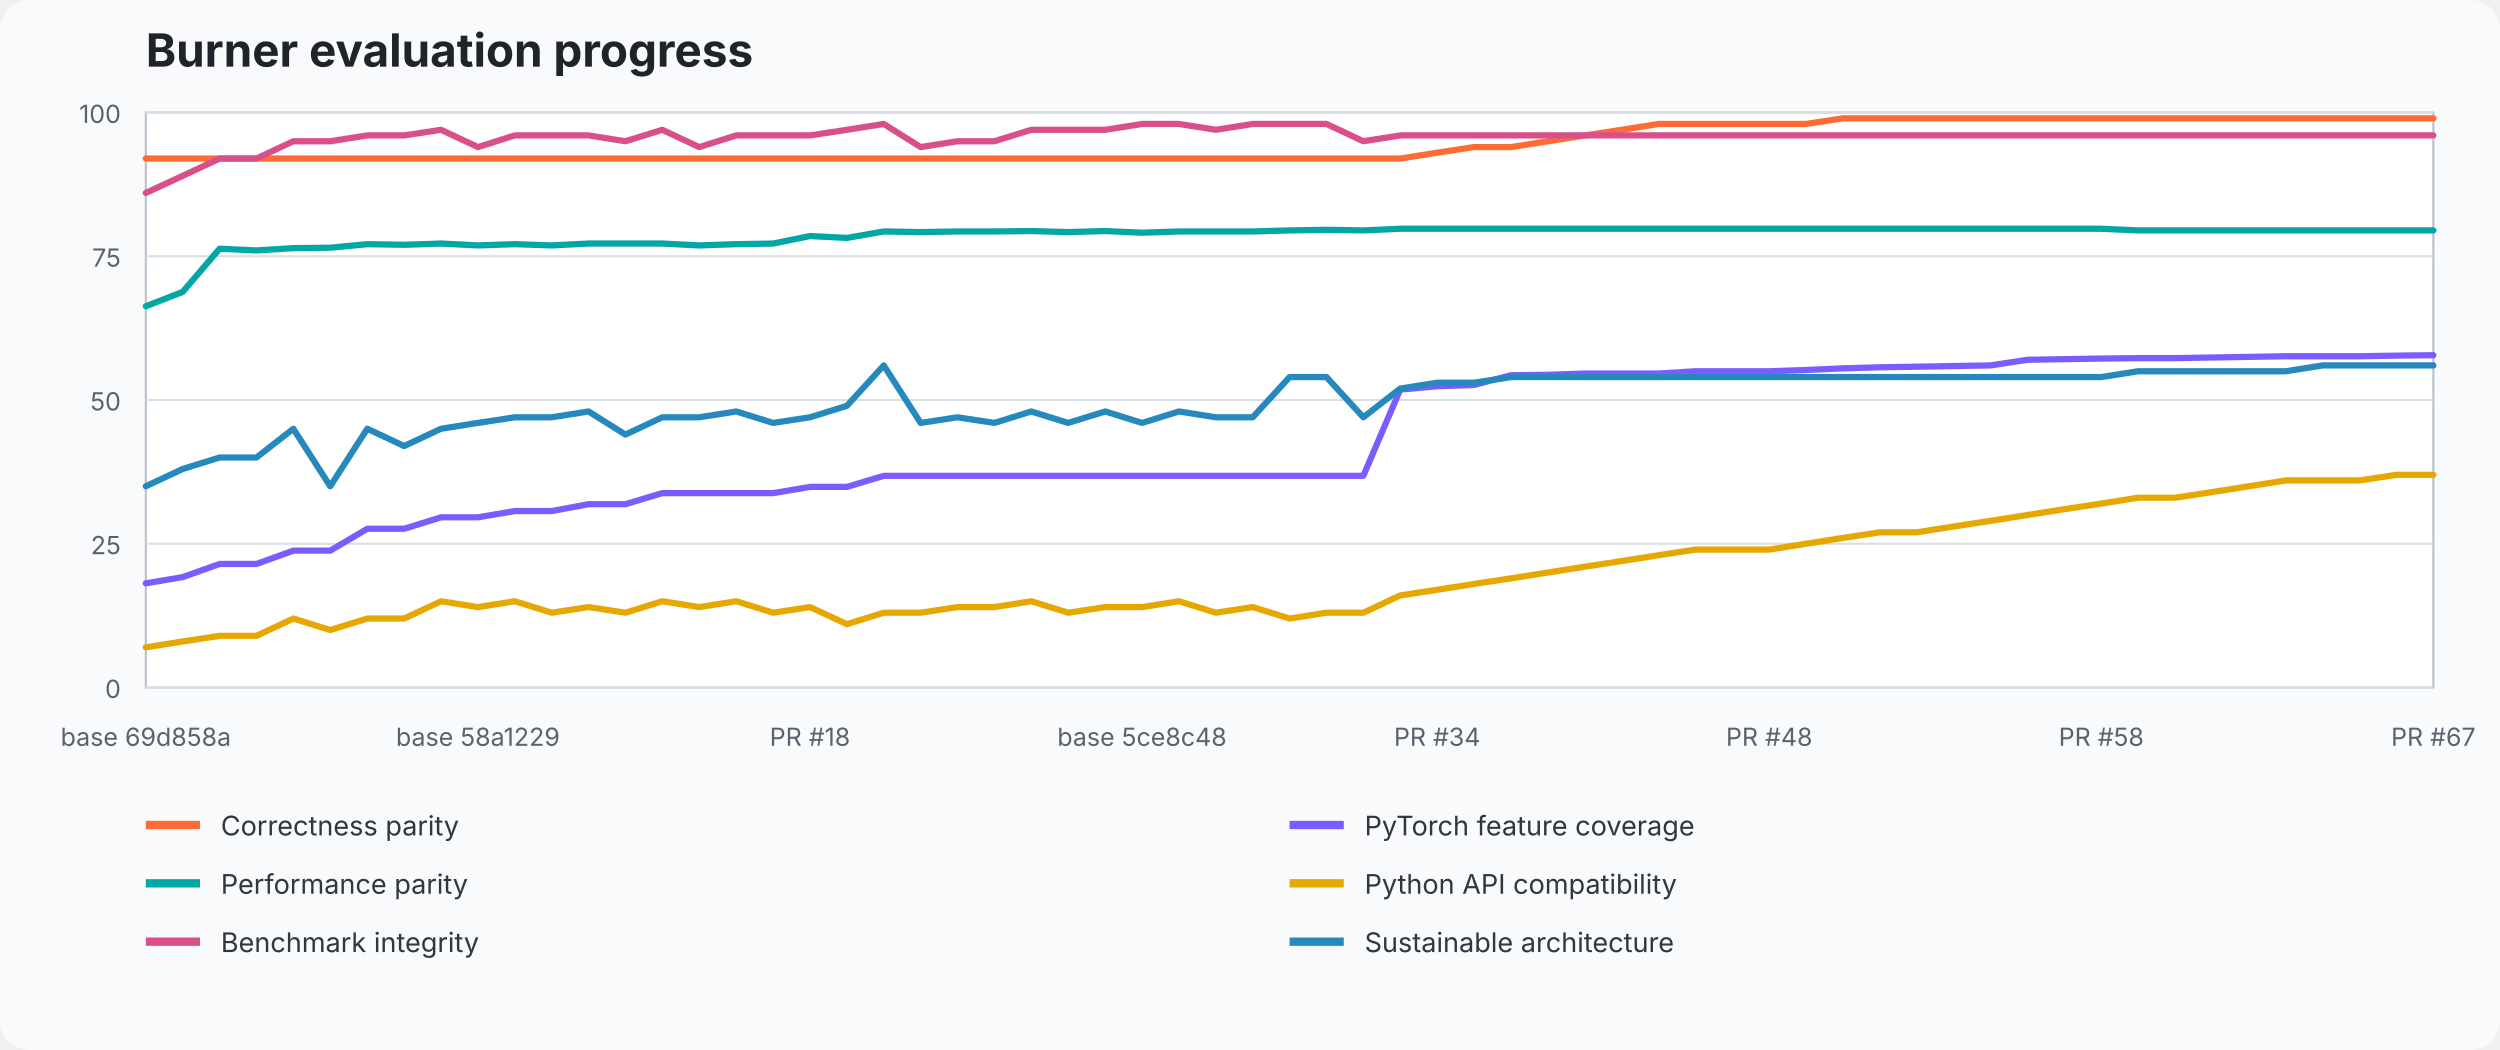
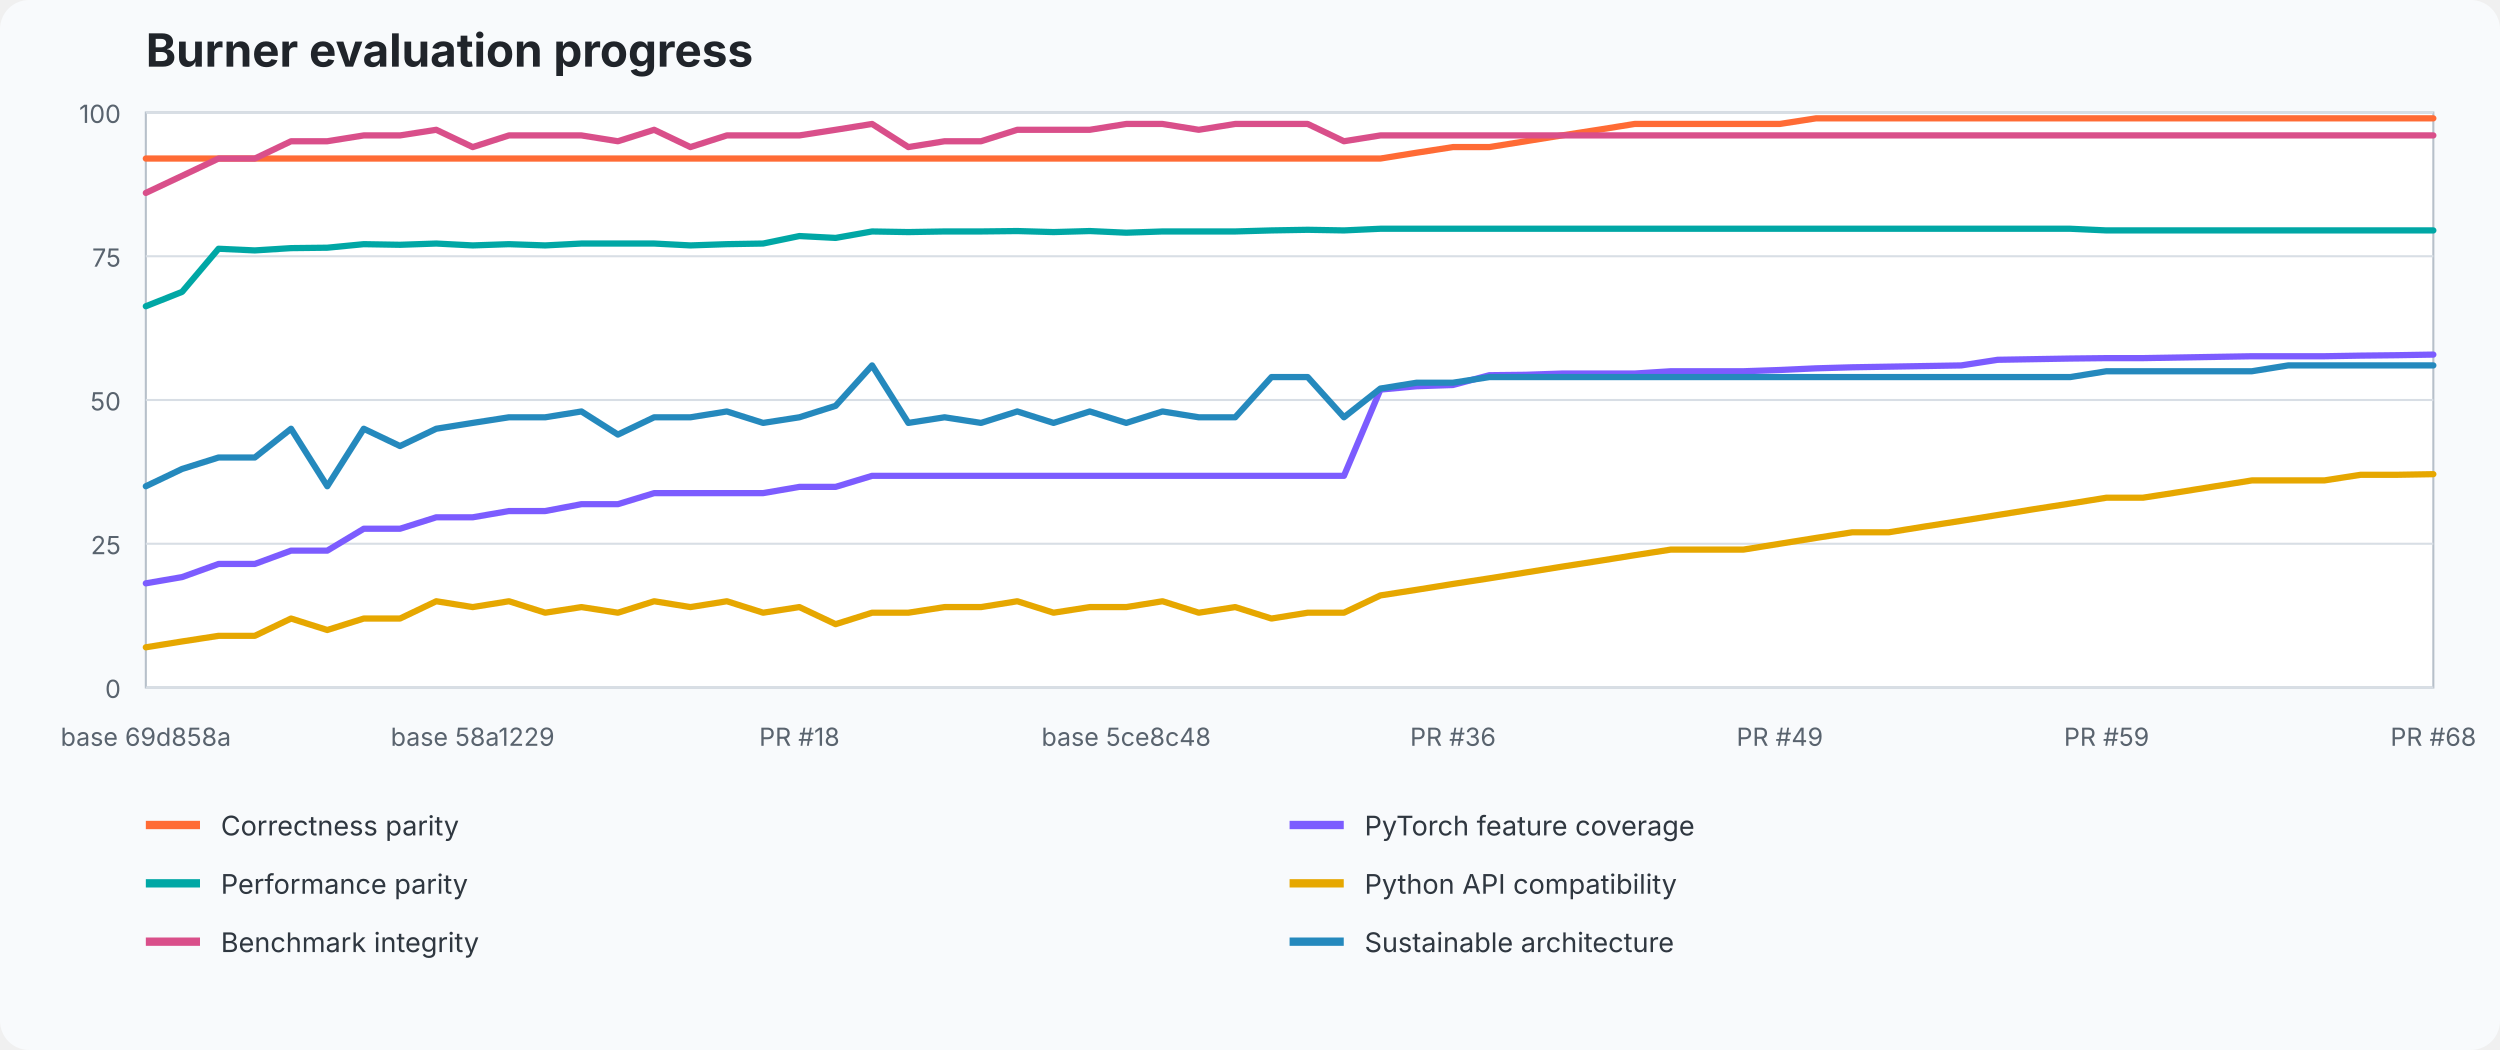
<svg xmlns="http://www.w3.org/2000/svg" width="1200" height="504" viewBox="0 0 1200 504" role="img" aria-labelledby="title desc">
  <style>text{font-family:ui-sans-serif,system-ui,-apple-system,BlinkMacSystemFont,"Segoe UI",sans-serif}.title{font-size:22px;font-weight:700;fill:#20242a}.axis{font-size:12px;fill:#59636e}.legend{font-size:13px;fill:#2f3740}.grid{stroke:#d8dee5;stroke-width:1}.plot{fill:#fff;stroke:#b7c0ca}</style>
  <rect width="100%" height="100%" fill="#f8fafc" rx="14" />
  <text x="70" y="32" class="title">Burner evaluation progress</text>
  <rect x="70" y="54" width="1098" height="276" class="plot" />
  <line x1="70" y1="330" x2="1168" y2="330" class="grid" />
  <text x="58" y="335" text-anchor="end" class="axis">0</text>
  <line x1="70" y1="261" x2="1168" y2="261" class="grid" />
  <text x="58" y="266" text-anchor="end" class="axis">25</text>
  <line x1="70" y1="192" x2="1168" y2="192" class="grid" />
  <text x="58" y="197" text-anchor="end" class="axis">50</text>
  <line x1="70" y1="123" x2="1168" y2="123" class="grid" />
  <text x="58" y="128" text-anchor="end" class="axis">75</text>
  <line x1="70" y1="54" x2="1168" y2="54" class="grid" />
  <text x="58" y="59" text-anchor="end" class="axis">100</text>
-   <polyline points="70.0,76.1 87.7,76.1 105.4,76.1 123.1,76.1 140.8,76.1 158.5,76.1 176.3,76.1 194.0,76.1 211.7,76.1 229.4,76.1 247.1,76.1 264.8,76.1 282.5,76.1 300.2,76.1 317.9,76.1 335.6,76.1 353.4,76.1 371.1,76.1 388.8,76.1 406.5,76.1 424.2,76.1 441.9,76.1 459.6,76.1 477.3,76.1 495.0,76.1 512.7,76.1 530.5,76.1 548.2,76.1 565.9,76.1 583.6,76.1 601.3,76.1 619.0,76.1 636.7,76.1 654.4,76.1 672.1,76.1 689.8,73.3 707.5,70.6 725.3,70.6 743.0,67.8 760.7,65.0 778.4,62.3 796.1,59.5 813.8,59.5 831.5,59.5 849.2,59.5 866.9,59.5 884.6,56.8 902.4,56.8 920.1,56.8 937.8,56.8 955.5,56.8 973.2,56.8 990.9,56.8 1008.6,56.8 1026.3,56.8 1044.0,56.8 1061.7,56.8 1079.5,56.8 1097.2,56.8 1114.9,56.8 1132.6,56.8 1150.3,56.8 1168.0,56.8" fill="none" stroke="#ff6b35" stroke-width="3" stroke-linejoin="round" stroke-linecap="round" />
-   <polyline points="70.0,280.0 87.7,277.0 105.4,270.7 123.1,270.7 140.8,264.3 158.5,264.3 176.3,253.8 194.0,253.8 211.7,248.3 229.4,248.3 247.1,245.3 264.8,245.3 282.5,242.0 300.2,242.0 317.9,236.7 335.6,236.7 353.4,236.7 371.1,236.7 388.8,233.7 406.5,233.7 424.2,228.4 441.9,228.4 459.6,228.4 477.3,228.4 495.0,228.4 512.7,228.4 530.5,228.4 548.2,228.4 565.9,228.4 583.6,228.4 601.3,228.4 619.0,228.4 636.7,228.4 654.4,228.4 672.1,187.0 689.8,185.4 707.5,184.8 725.3,180.1 743.0,179.9 760.7,179.3 778.4,179.3 796.1,179.3 813.8,178.2 831.5,178.2 849.2,178.2 866.9,177.6 884.6,176.8 902.4,176.3 920.1,176.0 937.8,175.7 955.5,175.4 973.2,172.7 990.9,172.4 1008.6,172.1 1026.3,171.9 1044.0,171.9 1061.7,171.6 1079.5,171.3 1097.2,171.0 1114.9,171.0 1132.6,171.0 1150.3,170.7 1168.0,170.5" fill="none" stroke="#7c5cff" stroke-width="3" stroke-linejoin="round" stroke-linecap="round" />
-   <polyline points="70.0,147.0 87.7,140.1 105.4,119.4 123.1,120.2 140.8,119.1 158.5,118.9 176.3,117.2 194.0,117.5 211.7,116.9 229.4,117.8 247.1,117.2 264.8,117.8 282.5,116.9 300.2,116.9 317.9,116.9 335.6,117.8 353.4,117.2 371.1,116.9 388.8,113.3 406.5,114.2 424.2,111.1 441.9,111.4 459.6,111.1 477.3,111.1 495.0,110.9 512.7,111.4 530.5,110.9 548.2,111.7 565.9,111.1 583.6,111.1 601.3,111.1 619.0,110.6 636.7,110.3 654.4,110.6 672.1,109.8 689.8,109.8 707.5,109.8 725.3,109.8 743.0,109.8 760.7,109.8 778.4,109.8 796.1,109.8 813.8,109.8 831.5,109.8 849.2,109.8 866.9,109.8 884.6,109.8 902.4,109.8 920.1,109.8 937.8,109.8 955.5,109.8 973.2,109.8 990.9,109.8 1008.6,109.8 1026.3,110.6 1044.0,110.6 1061.7,110.6 1079.5,110.6 1097.2,110.6 1114.9,110.6 1132.6,110.6 1150.3,110.6 1168.0,110.6" fill="none" stroke="#00a7a5" stroke-width="3" stroke-linejoin="round" stroke-linecap="round" />
-   <polyline points="70.0,310.7 87.7,307.9 105.4,305.2 123.1,305.2 140.8,296.9 158.5,302.4 176.3,296.9 194.0,296.9 211.7,288.6 229.4,291.4 247.1,288.6 264.8,294.1 282.5,291.4 300.2,294.1 317.9,288.6 335.6,291.4 353.4,288.6 371.1,294.1 388.8,291.4 406.5,299.6 424.2,294.1 441.9,294.1 459.6,291.4 477.3,291.4 495.0,288.6 512.7,294.1 530.5,291.4 548.2,291.4 565.9,288.6 583.6,294.1 601.3,291.4 619.0,296.9 636.7,294.1 654.4,294.1 672.1,285.8 689.8,283.1 707.5,280.3 725.3,277.6 743.0,274.8 760.7,272.0 778.4,269.3 796.1,266.5 813.8,263.8 831.5,263.8 849.2,263.8 866.9,261.0 884.6,258.2 902.4,255.5 920.1,255.5 937.8,252.7 955.5,250.0 973.2,247.2 990.9,244.4 1008.6,241.7 1026.3,238.9 1044.0,238.9 1061.7,236.2 1079.5,233.4 1097.2,230.6 1114.9,230.6 1132.6,230.6 1150.3,227.9 1168.0,227.9" fill="none" stroke="#e6a700" stroke-width="3" stroke-linejoin="round" stroke-linecap="round" />
-   <polyline points="70.0,92.6 87.7,84.4 105.4,76.1 123.1,76.1 140.8,67.8 158.5,67.8 176.3,65.0 194.0,65.0 211.7,62.3 229.4,70.6 247.1,65.0 264.8,65.0 282.5,65.0 300.2,67.8 317.9,62.3 335.6,70.6 353.4,65.0 371.1,65.0 388.8,65.0 406.5,62.3 424.2,59.5 441.9,70.6 459.6,67.8 477.3,67.8 495.0,62.3 512.7,62.3 530.5,62.3 548.2,59.5 565.9,59.5 583.6,62.3 601.3,59.5 619.0,59.5 636.7,59.5 654.4,67.8 672.1,65.0 689.8,65.0 707.5,65.0 725.3,65.0 743.0,65.0 760.7,65.0 778.4,65.0 796.1,65.0 813.8,65.0 831.5,65.0 849.2,65.0 866.9,65.0 884.6,65.0 902.4,65.0 920.1,65.0 937.8,65.0 955.5,65.0 973.2,65.0 990.9,65.0 1008.6,65.0 1026.3,65.0 1044.0,65.0 1061.7,65.0 1079.5,65.0 1097.2,65.0 1114.9,65.0 1132.6,65.0 1150.3,65.0 1168.0,65.0" fill="none" stroke="#d94f8a" stroke-width="3" stroke-linejoin="round" stroke-linecap="round" />
-   <polyline points="70.0,233.4 87.7,225.1 105.4,219.6 123.1,219.6 140.8,205.8 158.5,233.4 176.3,205.8 194.0,214.1 211.7,205.8 229.4,203.0 247.1,200.3 264.8,200.3 282.5,197.5 300.2,208.6 317.9,200.3 335.6,200.3 353.4,197.5 371.1,203.0 388.8,200.3 406.5,194.8 424.2,175.4 441.9,203.0 459.6,200.3 477.3,203.0 495.0,197.5 512.7,203.0 530.5,197.5 548.2,203.0 565.9,197.5 583.6,200.3 601.3,200.3 619.0,181.0 636.7,181.0 654.4,200.3 672.1,186.5 689.8,183.7 707.5,183.7 725.3,181.0 743.0,181.0 760.7,181.0 778.4,181.0 796.1,181.0 813.8,181.0 831.5,181.0 849.2,181.0 866.9,181.0 884.6,181.0 902.4,181.0 920.1,181.0 937.8,181.0 955.5,181.0 973.2,181.0 990.9,181.0 1008.6,181.0 1026.3,178.2 1044.0,178.2 1061.7,178.2 1079.5,178.2 1097.2,178.2 1114.9,175.4 1132.6,175.4 1150.3,175.4 1168.0,175.4" fill="none" stroke="#2589bd" stroke-width="3" stroke-linejoin="round" stroke-linecap="round" />
+   <polyline points="70.0,76.1 87.4,76.1 104.9,76.1 122.3,76.1 139.7,76.1 157.1,76.1 174.6,76.1 192.0,76.1 209.4,76.1 226.9,76.1 244.3,76.1 261.7,76.1 279.1,76.1 296.6,76.1 314.0,76.1 331.4,76.1 348.9,76.1 366.3,76.1 383.7,76.1 401.1,76.1 418.6,76.1 436.0,76.1 453.4,76.1 470.9,76.1 488.3,76.1 505.7,76.1 523.1,76.1 540.6,76.1 558.0,76.1 575.4,76.1 592.9,76.1 610.3,76.1 627.7,76.1 645.1,76.1 662.6,76.1 680.0,73.3 697.4,70.6 714.9,70.6 732.3,67.8 749.7,65.0 767.1,62.3 784.6,59.5 802.0,59.5 819.4,59.5 836.9,59.5 854.3,59.5 871.7,56.8 889.1,56.8 906.6,56.8 924.0,56.8 941.4,56.8 958.9,56.8 976.3,56.8 993.7,56.8 1011.1,56.8 1028.6,56.8 1046.0,56.8 1063.4,56.8 1080.9,56.8 1098.3,56.8 1115.7,56.8 1133.1,56.8 1150.6,56.8 1168.0,56.8" fill="none" stroke="#ff6b35" stroke-width="3" stroke-linejoin="round" stroke-linecap="round" />
+   <polyline points="70.0,280.0 87.4,277.0 104.9,270.7 122.3,270.7 139.7,264.3 157.1,264.3 174.6,253.8 192.0,253.8 209.4,248.3 226.9,248.3 244.3,245.3 261.7,245.3 279.1,242.0 296.6,242.0 314.0,236.7 331.4,236.7 348.9,236.7 366.3,236.7 383.7,233.7 401.1,233.7 418.6,228.4 436.0,228.4 453.4,228.4 470.9,228.4 488.3,228.4 505.7,228.4 523.1,228.4 540.6,228.4 558.0,228.4 575.4,228.4 592.9,228.4 610.3,228.4 627.7,228.4 645.1,228.4 662.6,187.0 680.0,185.4 697.4,184.8 714.9,180.1 732.3,179.9 749.7,179.3 767.1,179.3 784.6,179.3 802.0,178.2 819.4,178.2 836.9,178.2 854.3,177.6 871.7,176.8 889.1,176.3 906.6,176.0 924.0,175.7 941.4,175.4 958.9,172.7 976.3,172.4 993.7,172.1 1011.1,171.9 1028.6,171.9 1046.0,171.6 1063.4,171.3 1080.9,171.0 1098.3,171.0 1115.7,171.0 1133.1,170.7 1150.6,170.5 1168.0,170.2" fill="none" stroke="#7c5cff" stroke-width="3" stroke-linejoin="round" stroke-linecap="round" />
+   <polyline points="70.0,147.0 87.4,140.1 104.9,119.4 122.3,120.2 139.7,119.1 157.1,118.9 174.6,117.2 192.0,117.5 209.4,116.9 226.9,117.8 244.3,117.2 261.7,117.8 279.1,116.9 296.6,116.9 314.0,116.9 331.4,117.8 348.9,117.2 366.3,116.9 383.7,113.3 401.1,114.2 418.6,111.1 436.0,111.4 453.4,111.1 470.9,111.1 488.3,110.9 505.7,111.4 523.1,110.9 540.6,111.7 558.0,111.1 575.4,111.1 592.9,111.1 610.3,110.6 627.7,110.3 645.1,110.6 662.6,109.8 680.0,109.8 697.4,109.8 714.9,109.8 732.3,109.8 749.7,109.8 767.1,109.8 784.6,109.8 802.0,109.8 819.4,109.8 836.9,109.8 854.3,109.8 871.7,109.8 889.1,109.8 906.6,109.8 924.0,109.8 941.4,109.8 958.9,109.8 976.3,109.8 993.7,109.8 1011.1,110.6 1028.6,110.6 1046.0,110.6 1063.4,110.6 1080.9,110.6 1098.3,110.6 1115.7,110.6 1133.1,110.6 1150.6,110.6 1168.0,110.6" fill="none" stroke="#00a7a5" stroke-width="3" stroke-linejoin="round" stroke-linecap="round" />
+   <polyline points="70.0,310.7 87.4,307.9 104.9,305.2 122.3,305.2 139.7,296.9 157.1,302.4 174.6,296.9 192.0,296.9 209.4,288.6 226.9,291.4 244.3,288.6 261.7,294.1 279.1,291.4 296.6,294.1 314.0,288.6 331.4,291.4 348.9,288.6 366.3,294.1 383.7,291.4 401.1,299.6 418.6,294.1 436.0,294.1 453.4,291.4 470.9,291.4 488.3,288.6 505.7,294.1 523.1,291.4 540.6,291.4 558.0,288.6 575.4,294.1 592.9,291.4 610.3,296.9 627.7,294.1 645.1,294.1 662.6,285.8 680.0,283.1 697.4,280.3 714.9,277.6 732.3,274.8 749.7,272.0 767.1,269.3 784.6,266.5 802.0,263.8 819.4,263.8 836.9,263.8 854.3,261.0 871.7,258.2 889.1,255.5 906.6,255.5 924.0,252.7 941.4,250.0 958.9,247.2 976.3,244.4 993.7,241.7 1011.1,238.9 1028.6,238.9 1046.0,236.2 1063.4,233.4 1080.9,230.6 1098.3,230.6 1115.7,230.6 1133.1,227.9 1150.6,227.9 1168.0,227.6" fill="none" stroke="#e6a700" stroke-width="3" stroke-linejoin="round" stroke-linecap="round" />
+   <polyline points="70.0,92.6 87.4,84.4 104.9,76.1 122.3,76.1 139.7,67.8 157.1,67.8 174.6,65.0 192.0,65.0 209.4,62.3 226.9,70.6 244.3,65.0 261.7,65.0 279.1,65.0 296.6,67.8 314.0,62.3 331.4,70.6 348.9,65.0 366.3,65.0 383.7,65.0 401.1,62.3 418.6,59.5 436.0,70.6 453.4,67.8 470.9,67.8 488.3,62.3 505.7,62.3 523.1,62.3 540.6,59.5 558.0,59.5 575.4,62.3 592.9,59.5 610.3,59.5 627.7,59.5 645.1,67.8 662.6,65.0 680.0,65.0 697.4,65.0 714.9,65.0 732.3,65.0 749.7,65.0 767.1,65.0 784.6,65.0 802.0,65.0 819.4,65.0 836.9,65.0 854.3,65.0 871.7,65.0 889.1,65.0 906.6,65.0 924.0,65.0 941.4,65.0 958.9,65.0 976.3,65.0 993.7,65.0 1011.1,65.0 1028.6,65.0 1046.0,65.0 1063.4,65.0 1080.9,65.0 1098.3,65.0 1115.7,65.0 1133.1,65.0 1150.6,65.0 1168.0,65.0" fill="none" stroke="#d94f8a" stroke-width="3" stroke-linejoin="round" stroke-linecap="round" />
+   <polyline points="70.0,233.4 87.4,225.1 104.9,219.6 122.3,219.6 139.7,205.8 157.1,233.4 174.6,205.8 192.0,214.1 209.4,205.8 226.9,203.0 244.3,200.3 261.7,200.3 279.1,197.5 296.6,208.6 314.0,200.3 331.4,200.3 348.9,197.5 366.3,203.0 383.7,200.3 401.1,194.8 418.6,175.4 436.0,203.0 453.4,200.3 470.9,203.0 488.3,197.5 505.7,203.0 523.1,197.5 540.6,203.0 558.0,197.5 575.4,200.3 592.9,200.3 610.3,181.0 627.7,181.0 645.1,200.3 662.6,186.5 680.0,183.7 697.4,183.7 714.9,181.0 732.3,181.0 749.7,181.0 767.1,181.0 784.6,181.0 802.0,181.0 819.4,181.0 836.9,181.0 854.3,181.0 871.7,181.0 889.1,181.0 906.6,181.0 924.0,181.0 941.4,181.0 958.9,181.0 976.3,181.0 993.7,181.0 1011.1,178.2 1028.6,178.2 1046.0,178.2 1063.4,178.2 1080.9,178.2 1098.3,175.4 1115.7,175.4 1133.1,175.4 1150.6,175.4 1168.0,175.4" fill="none" stroke="#2589bd" stroke-width="3" stroke-linejoin="round" stroke-linecap="round" />
  <text x="70" y="358" text-anchor="middle" class="axis">base 69d858a</text>
-   <text x="229.387" y="358" text-anchor="middle" class="axis">base 58a1229</text>
-   <text x="388.774" y="358" text-anchor="middle" class="axis">PR #18</text>
-   <text x="548.161" y="358" text-anchor="middle" class="axis">base 5ce8c48</text>
-   <text x="689.839" y="358" text-anchor="middle" class="axis">PR #34</text>
-   <text x="849.226" y="358" text-anchor="middle" class="axis">PR #48</text>
-   <text x="1008.613" y="358" text-anchor="middle" class="axis">PR #58</text>
-   <text x="1168" y="358" text-anchor="middle" class="axis">PR #67</text>
+   <text x="226.857" y="358" text-anchor="middle" class="axis">base 58a1229</text>
+   <text x="383.714" y="358" text-anchor="middle" class="axis">PR #18</text>
+   <text x="540.571" y="358" text-anchor="middle" class="axis">base 5ce8c48</text>
+   <text x="697.429" y="358" text-anchor="middle" class="axis">PR #36</text>
+   <text x="854.286" y="358" text-anchor="middle" class="axis">PR #49</text>
+   <text x="1011.143" y="358" text-anchor="middle" class="axis">PR #59</text>
+   <text x="1168" y="358" text-anchor="middle" class="axis">PR #68</text>
  <line x1="70" y1="396" x2="96" y2="396" stroke="#ff6b35" stroke-width="4" />
  <text x="106" y="401" class="legend">Correctness parity</text>
  <line x1="619" y1="396" x2="645" y2="396" stroke="#7c5cff" stroke-width="4" />
  <text x="655" y="401" class="legend">PyTorch feature coverage</text>
  <line x1="70" y1="424" x2="96" y2="424" stroke="#00a7a5" stroke-width="4" />
  <text x="106" y="429" class="legend">Performance parity</text>
  <line x1="619" y1="424" x2="645" y2="424" stroke="#e6a700" stroke-width="4" />
  <text x="655" y="429" class="legend">Python API compatibility</text>
  <line x1="70" y1="452" x2="96" y2="452" stroke="#d94f8a" stroke-width="4" />
  <text x="106" y="457" class="legend">Benchmark integrity</text>
  <line x1="619" y1="452" x2="645" y2="452" stroke="#2589bd" stroke-width="4" />
  <text x="655" y="457" class="legend">Sustainable architecture</text>
</svg>
